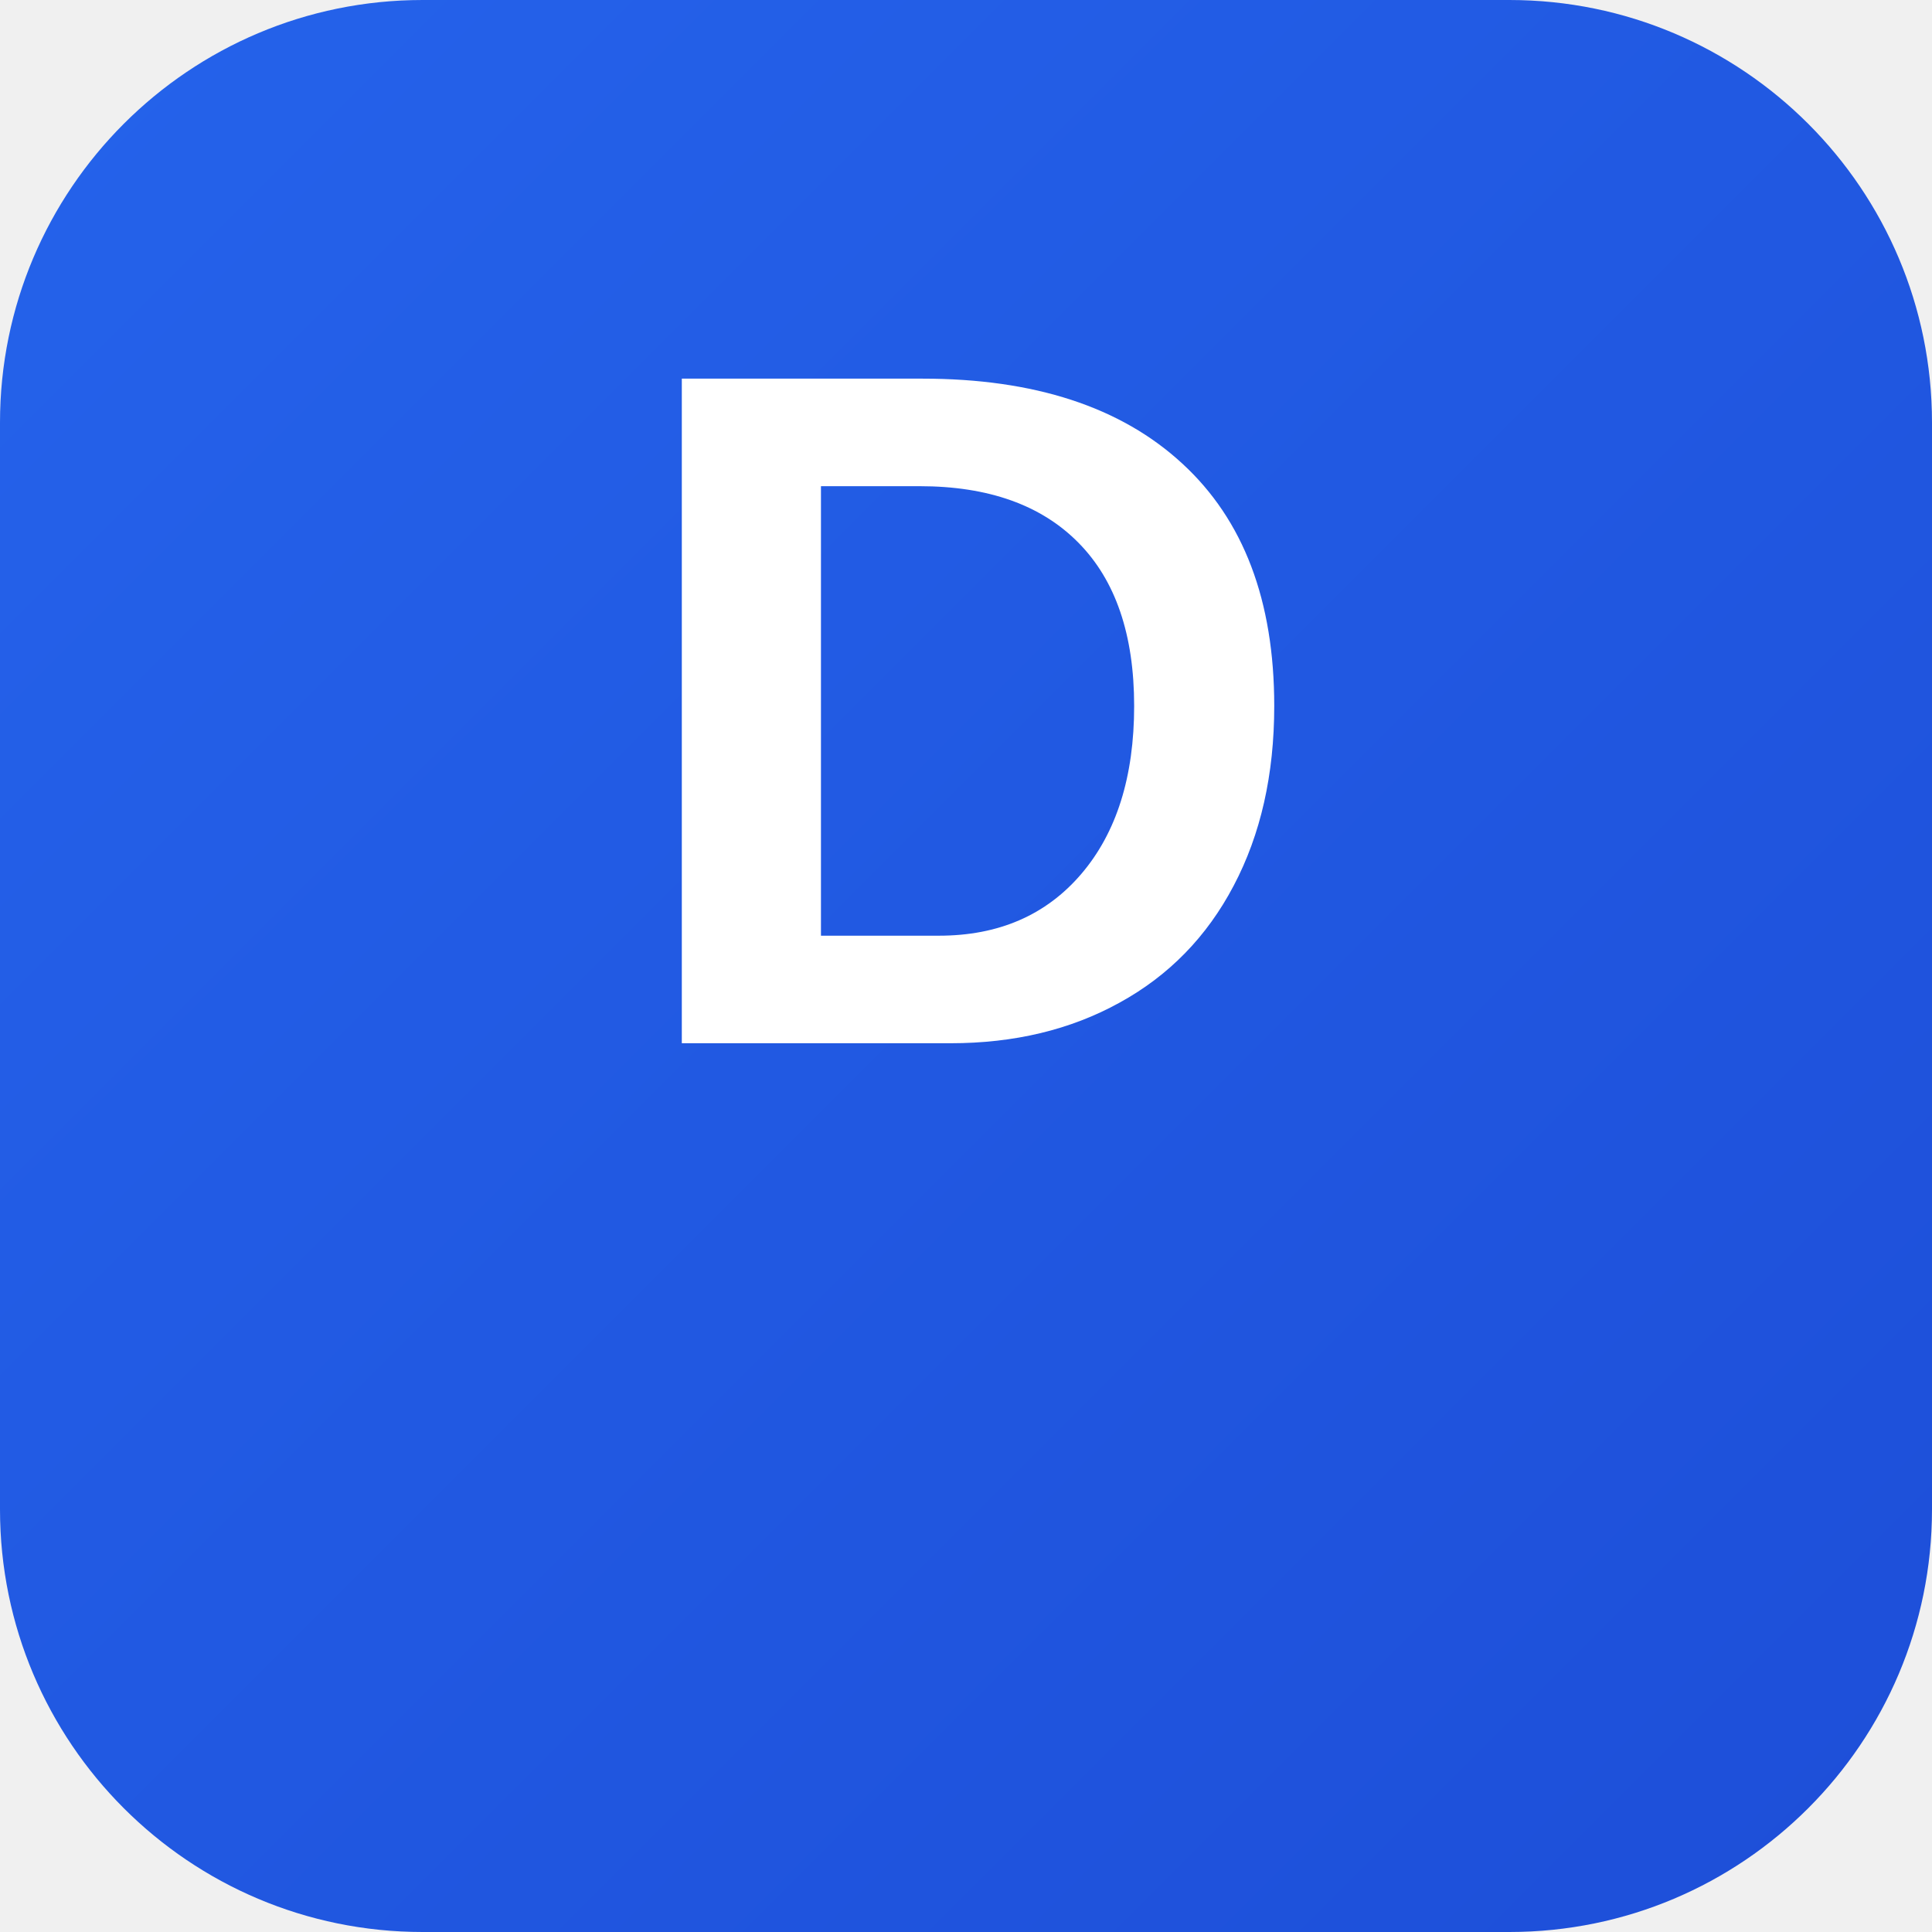
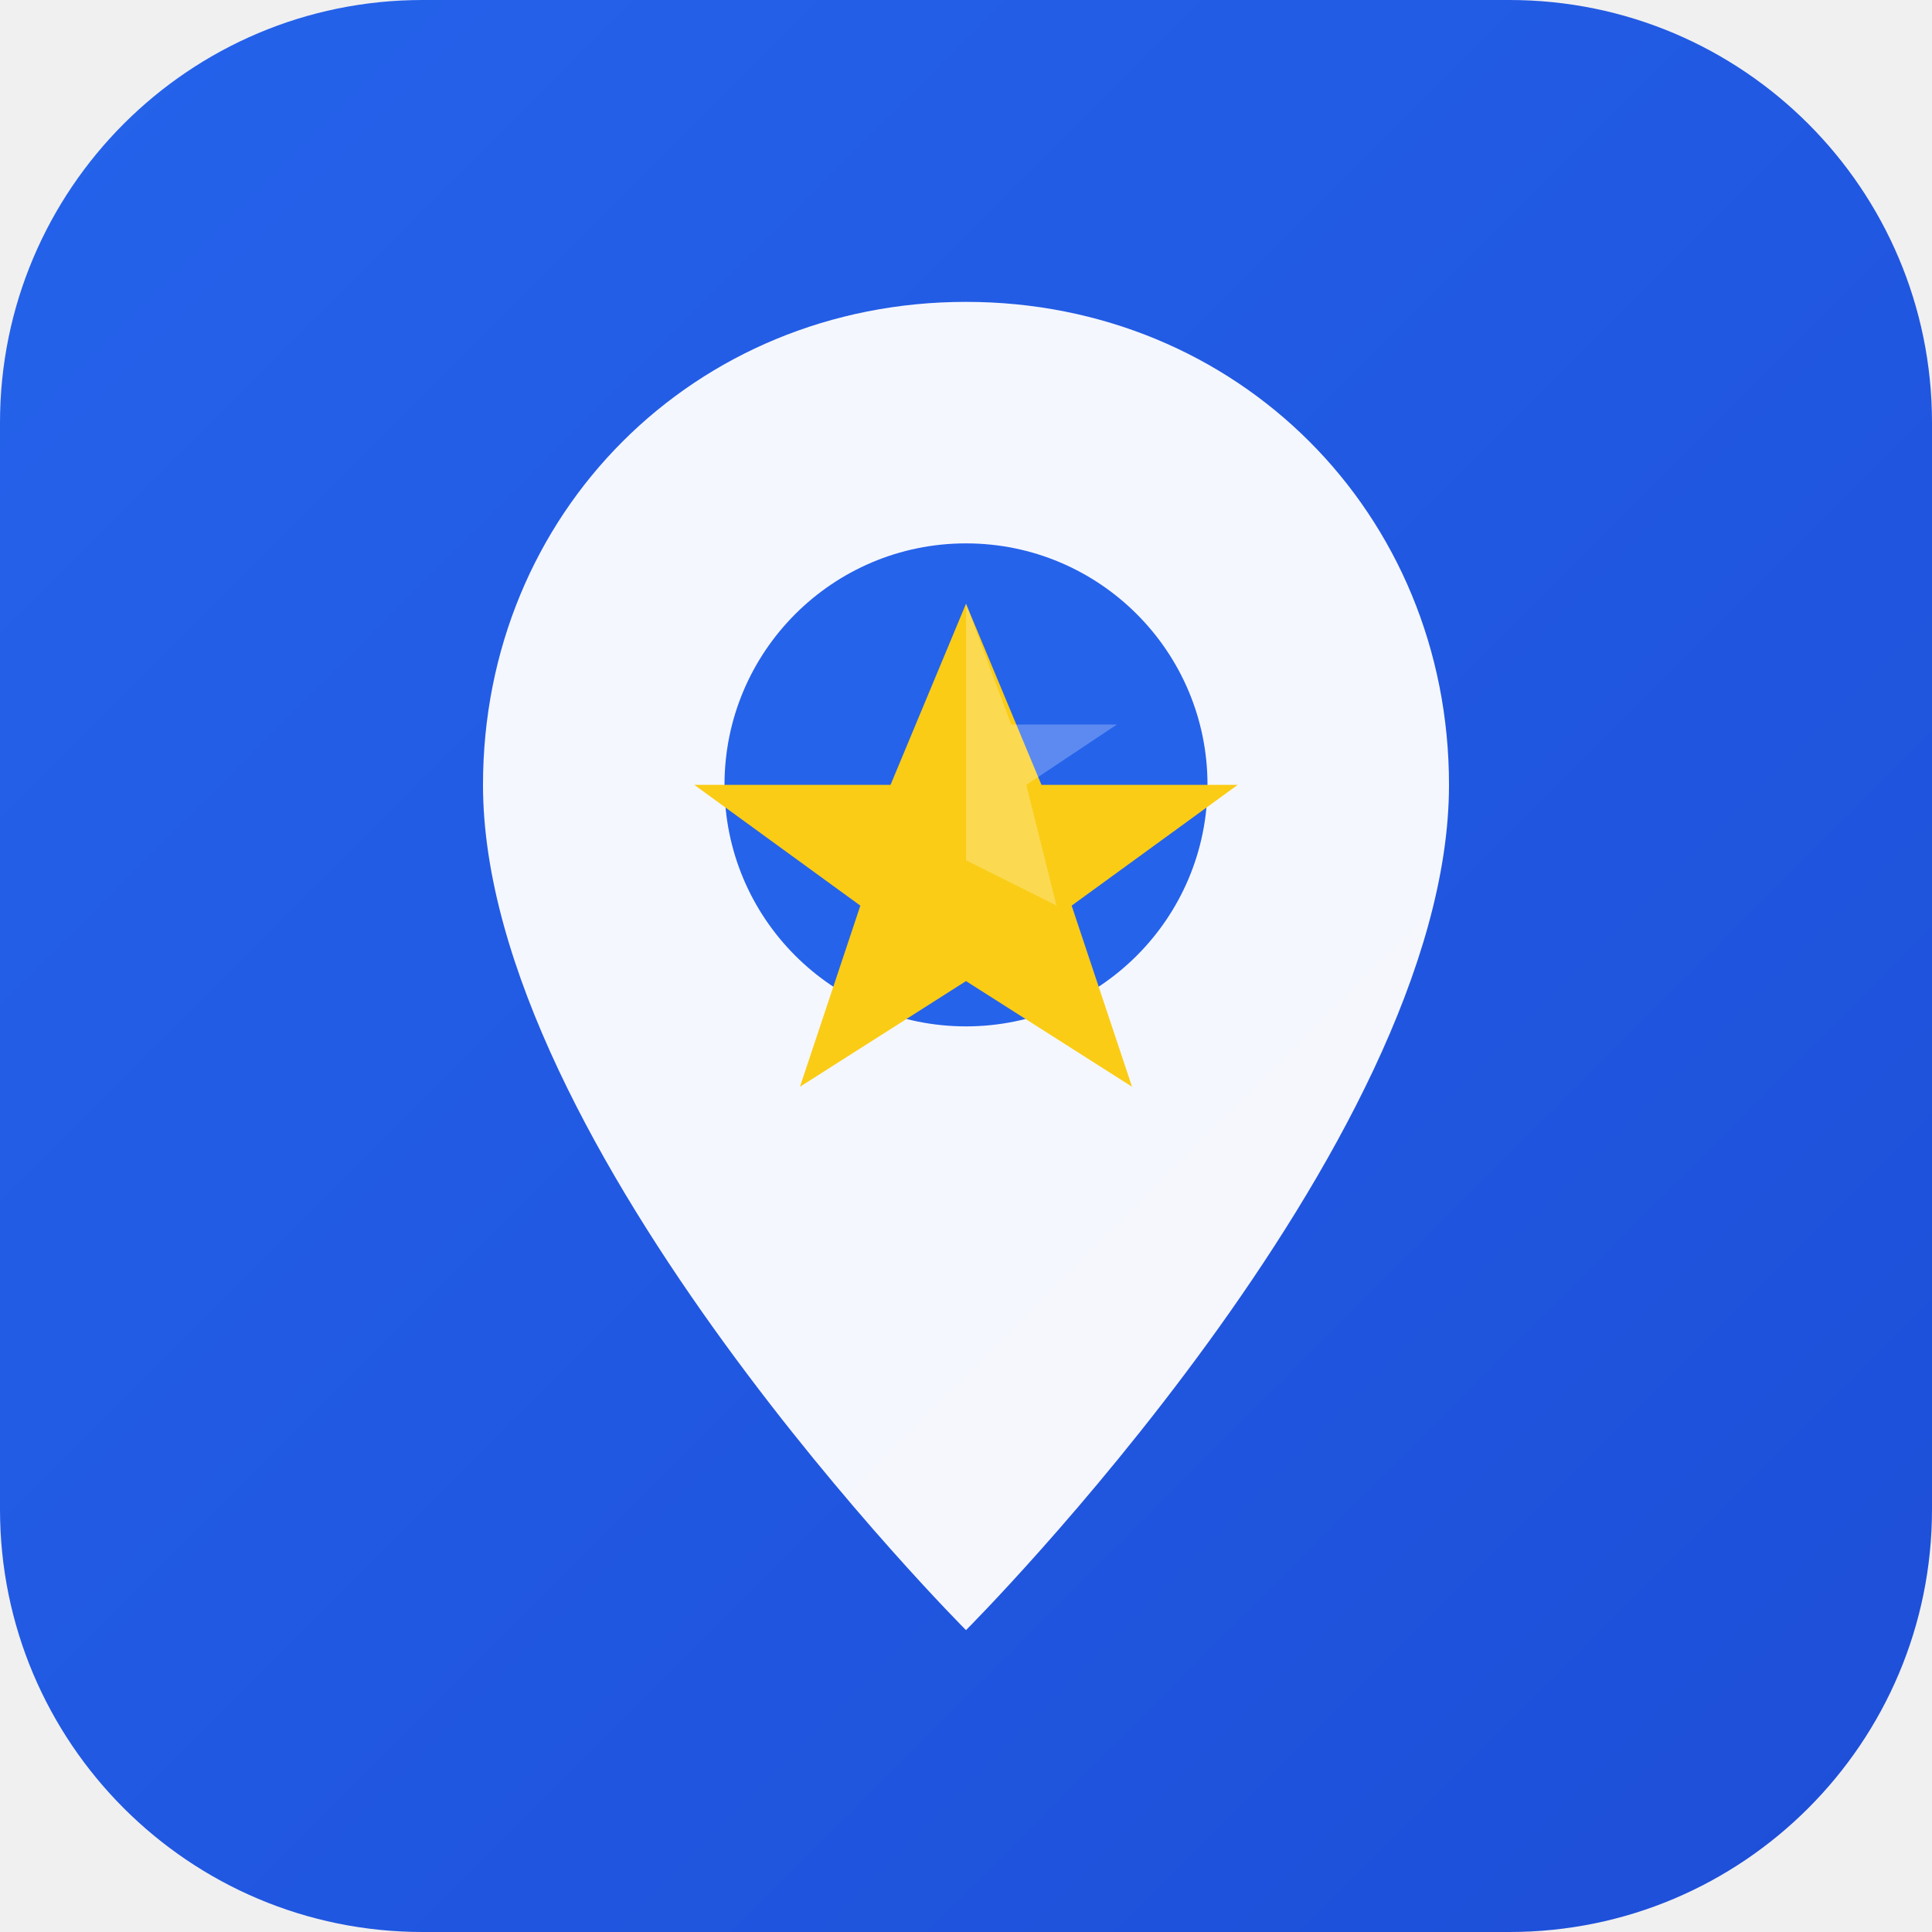
<svg xmlns="http://www.w3.org/2000/svg" viewBox="0 0 64 64">
  <defs>
    <linearGradient id="g" x1="0" x2="1" y1="0" y2="1">
      <stop offset="0%" stop-color="#2563eb" />
      <stop offset="100%" stop-color="#1d4ed8" />
    </linearGradient>
  </defs>
  <rect width="64" height="64" rx="14" fill="url(#g)" />
-   <text x="50%" y="54%" text-anchor="middle" font-size="32" font-family="Arial, sans-serif" fill="white" font-weight="700">
-     D
-   </text>
+   <path d="M32 10c-9 0-16 7-16 16 0 12 16 28 16 28s16-16 16-28c0-9-7-16-16-16z" fill="white" opacity="0.95" />
+   <circle cx="32" cy="26" r="8" fill="#2563eb" />
+   <polygon points="32,20 34.5,26 41,26 35.5,30 37.5,36 32,32.5 26.5,36 28.5,30 23,26 29.5,26" fill="#facc15" />
+   <polygon points="32,20 33.5,24 37,24 34,26 35,30 32,28.5" fill="white" opacity="0.25" />
</svg>
